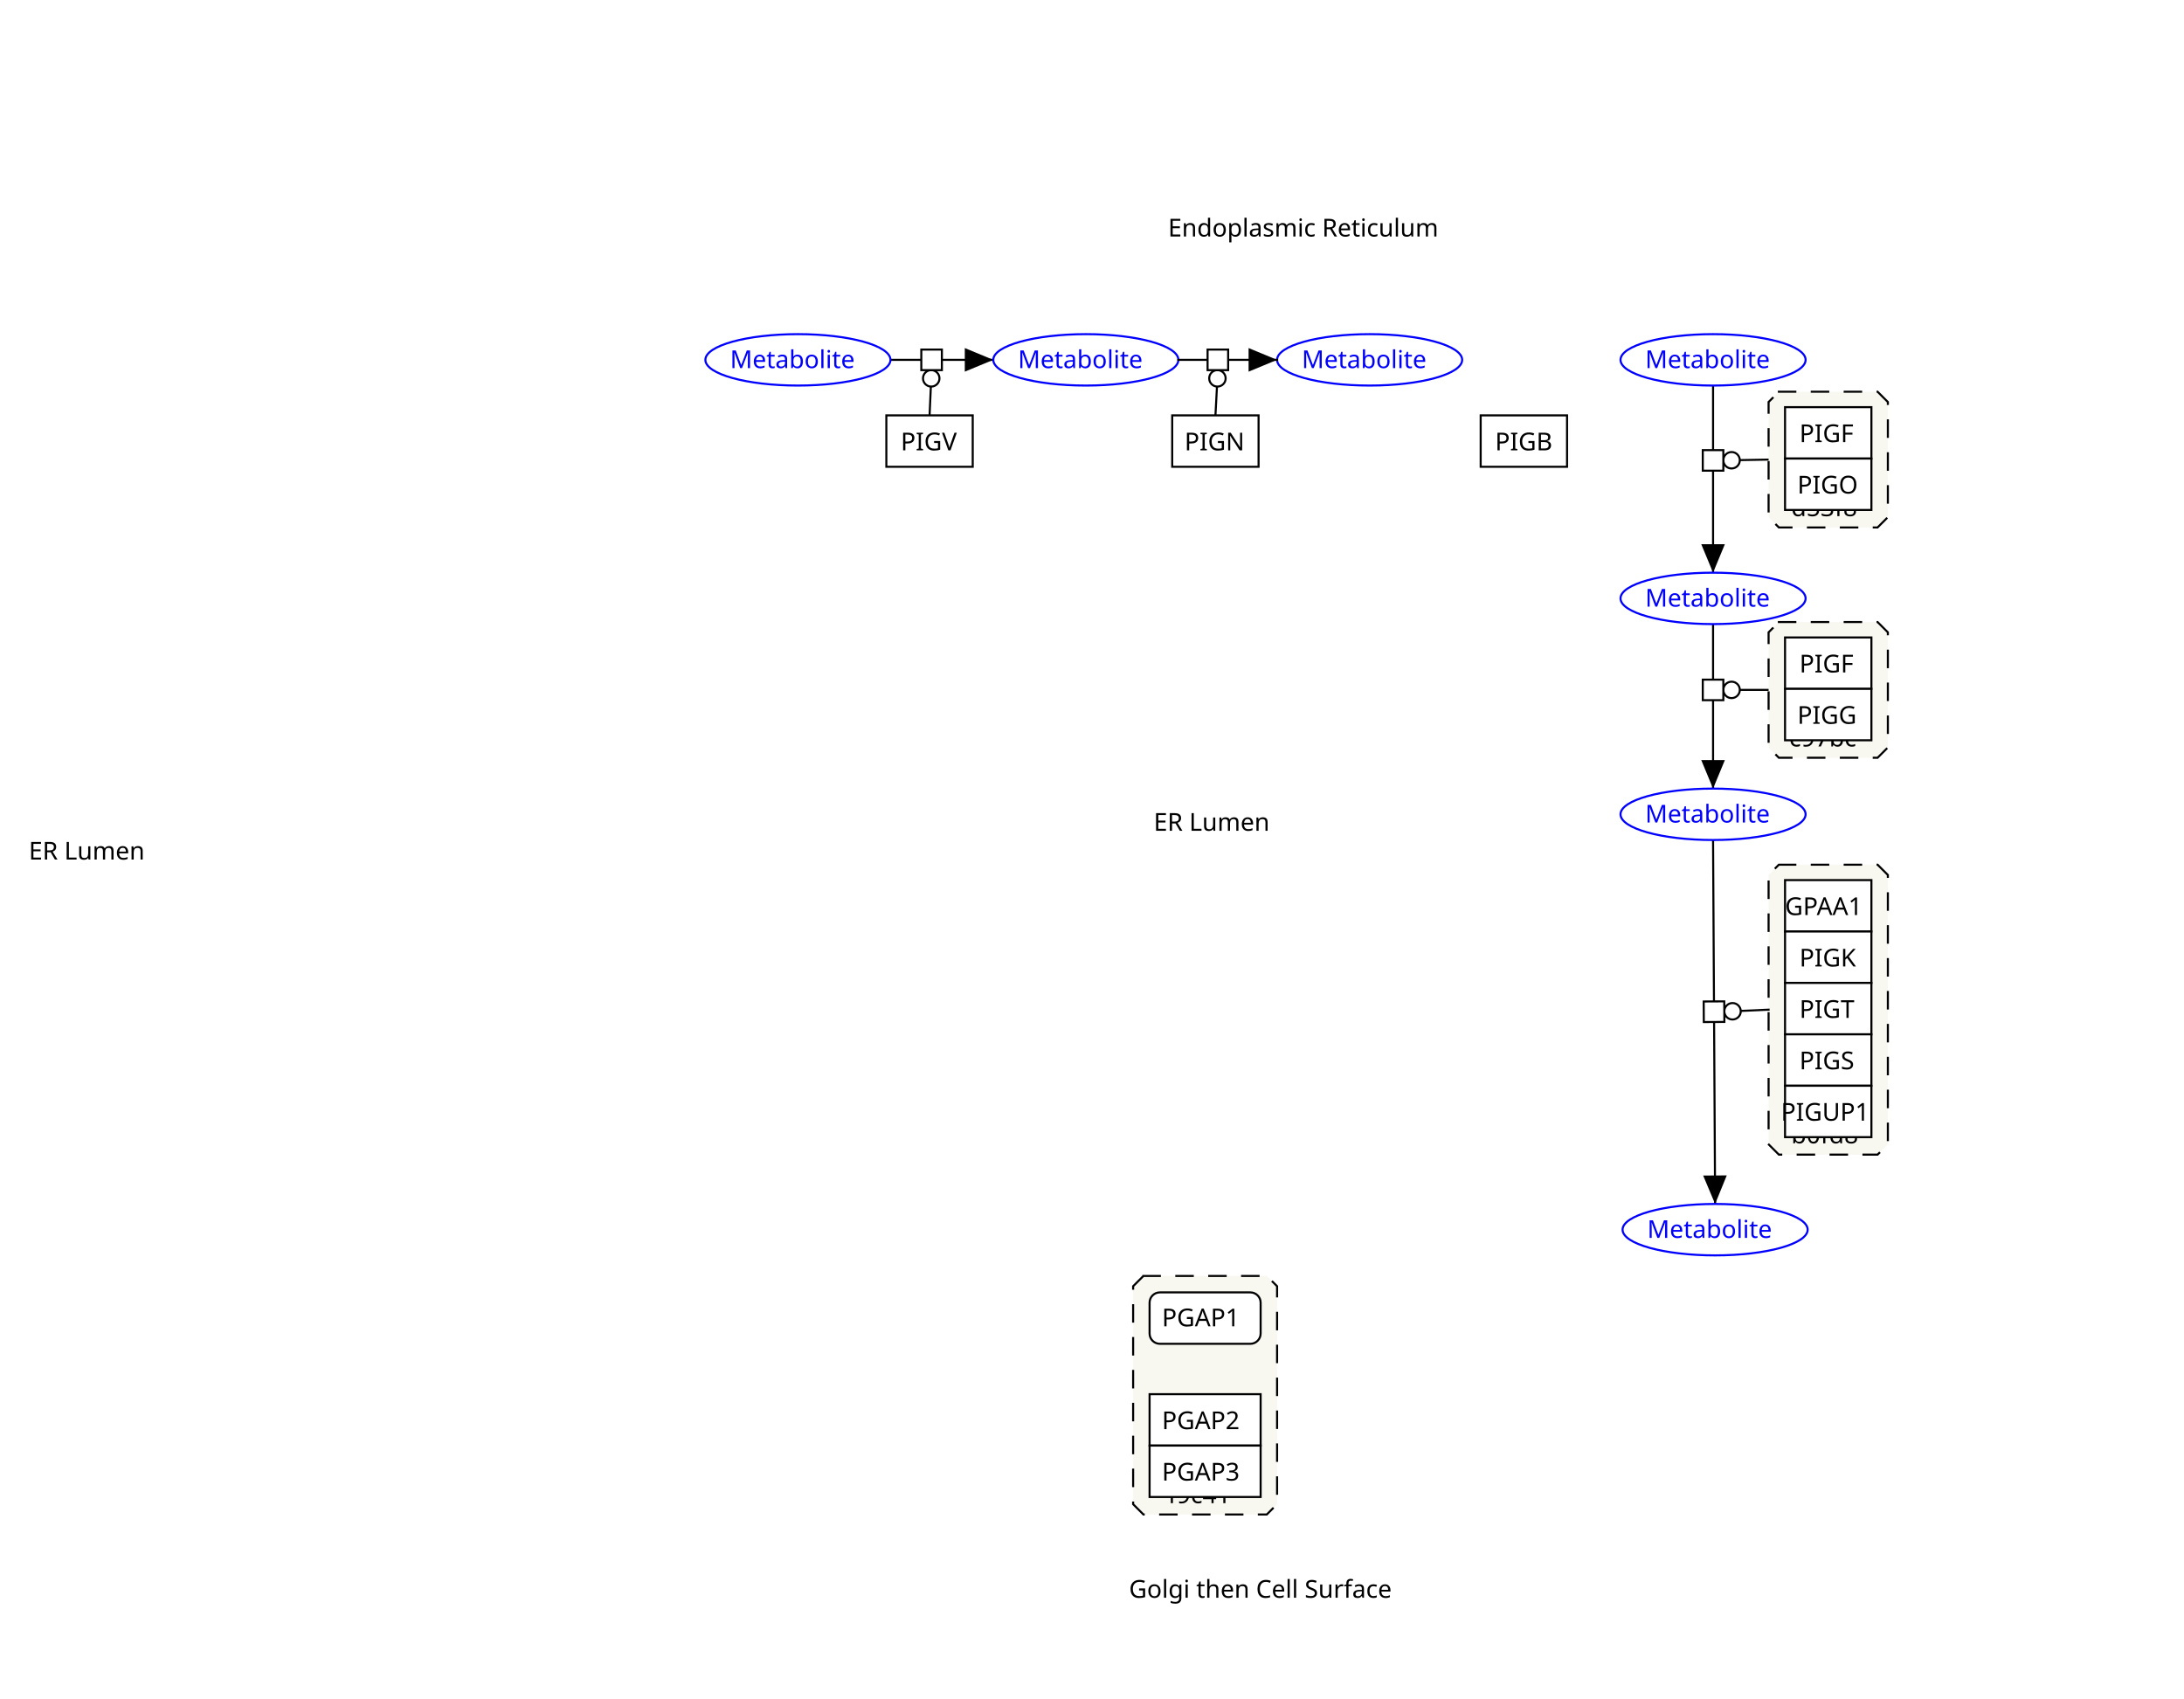
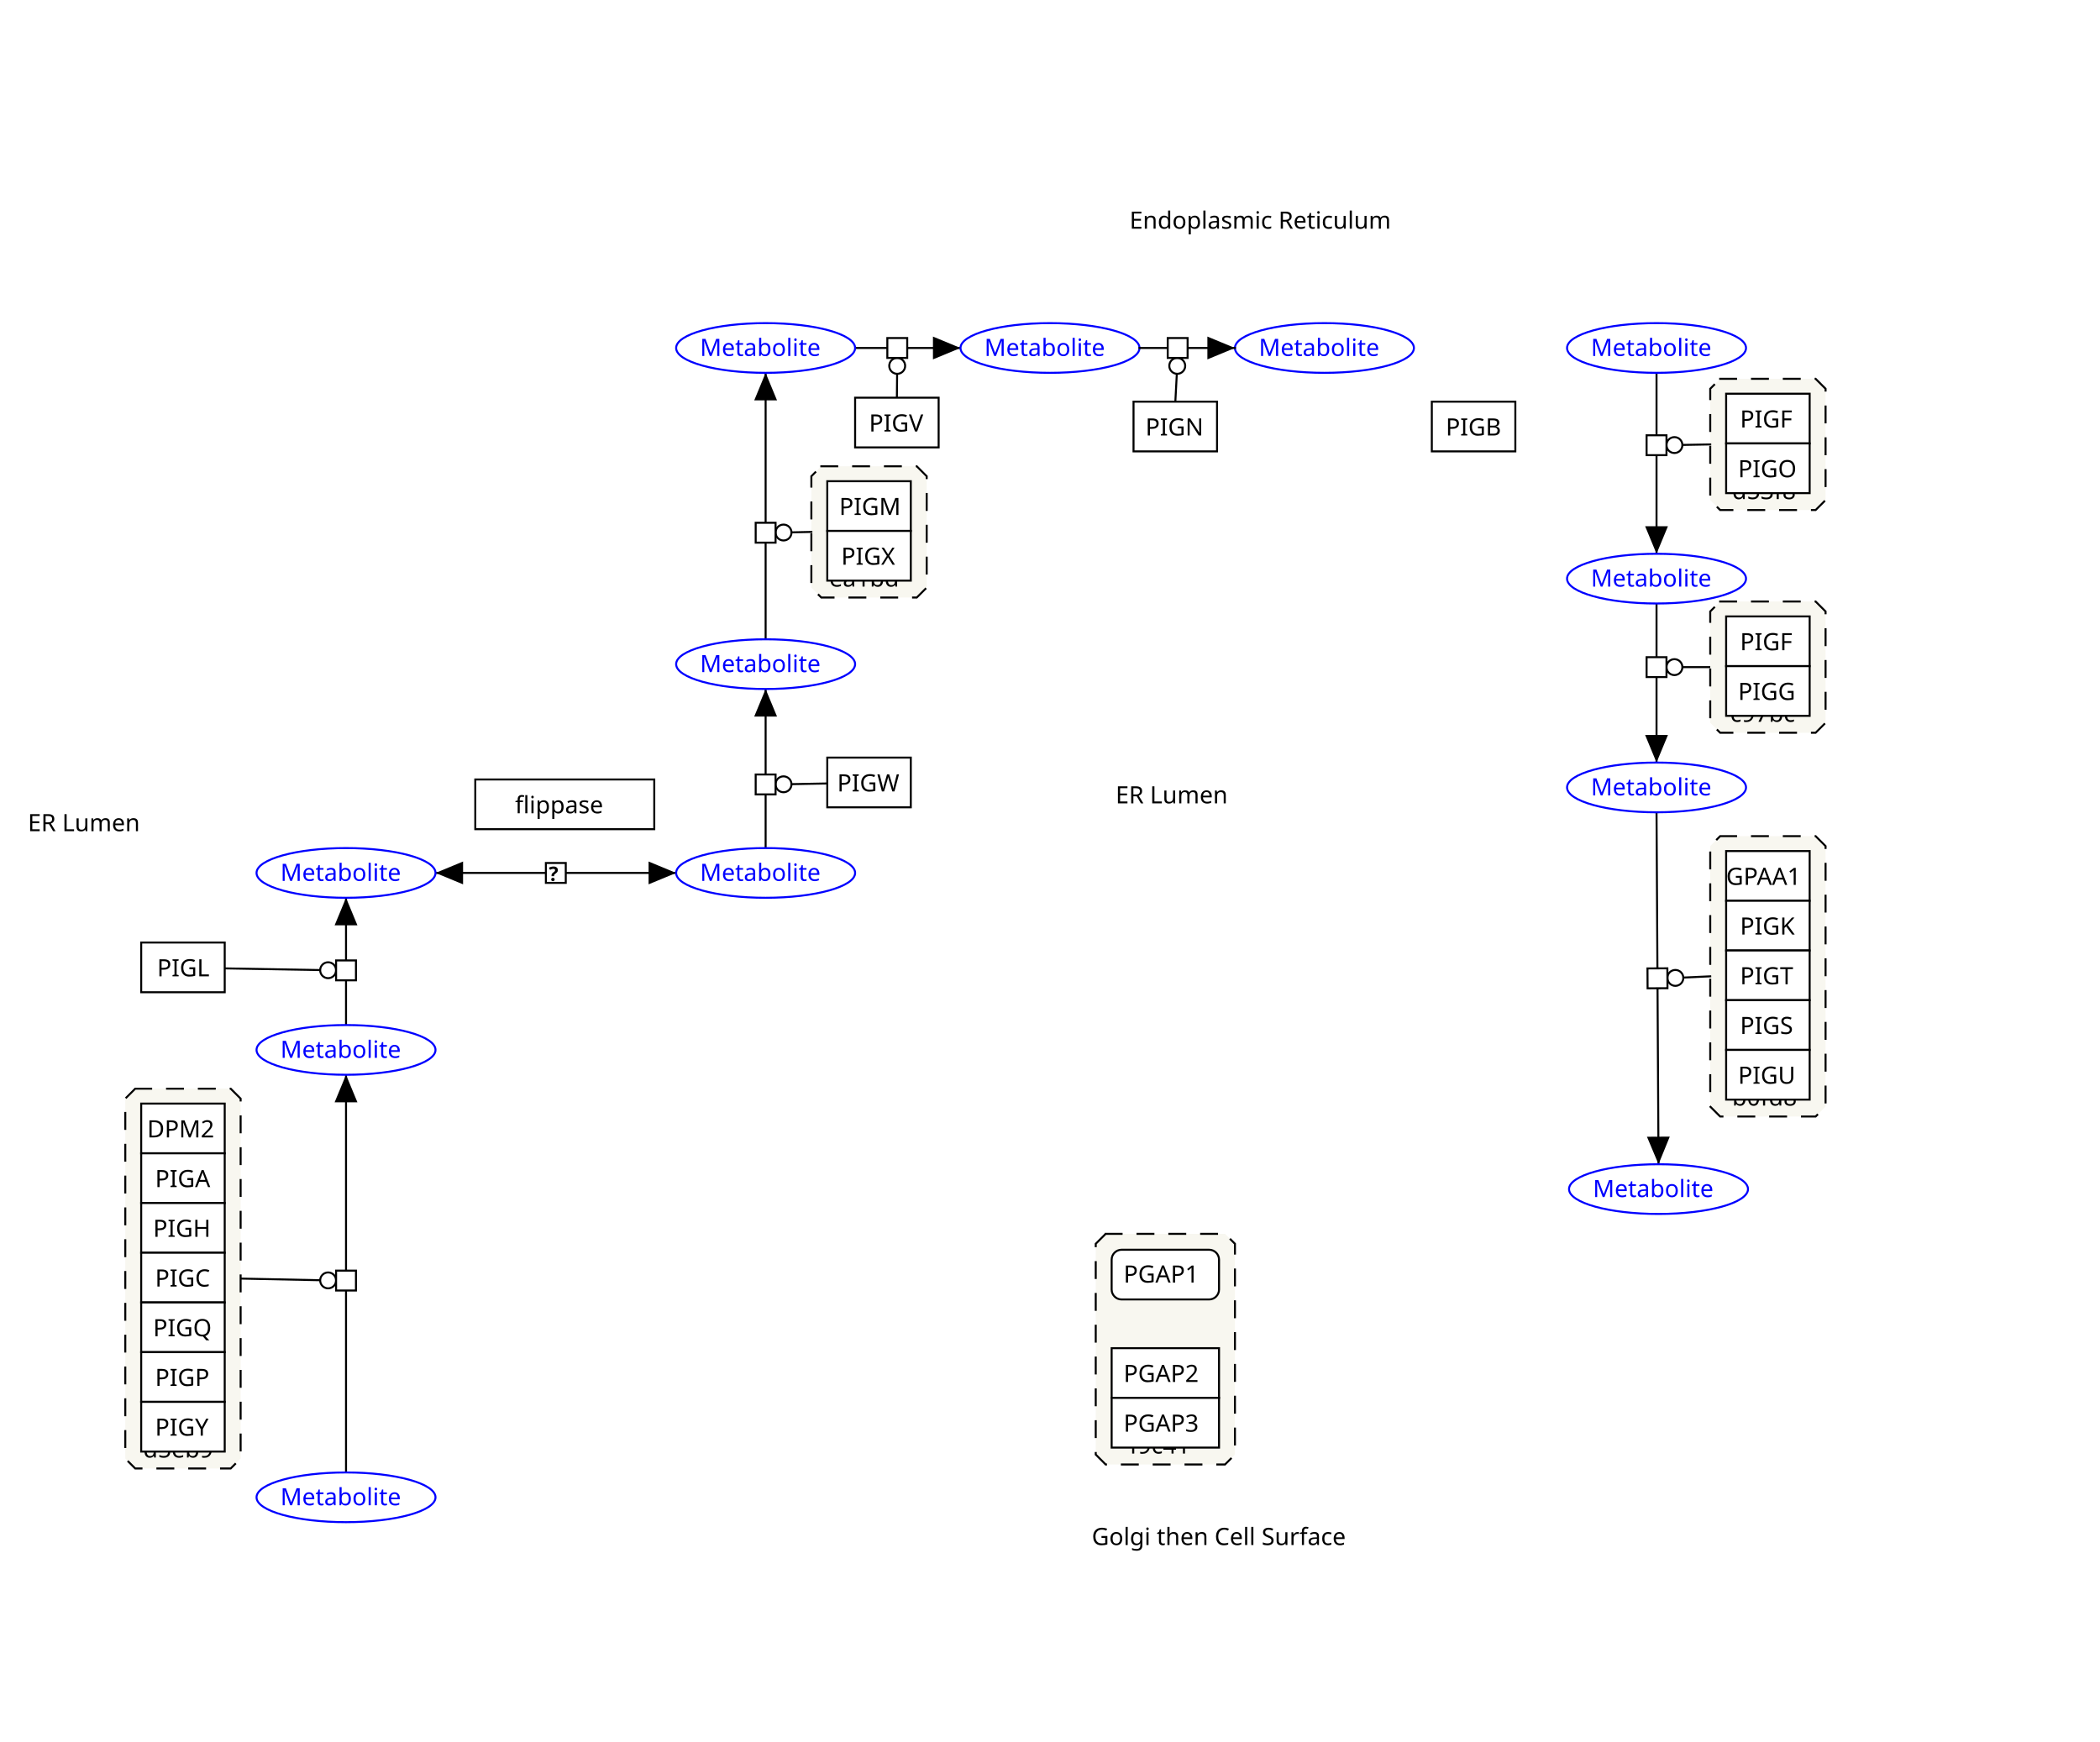
- <svg xmlns="http://www.w3.org/2000/svg" fill-opacity="1" color-rendering="auto" color-interpolation="auto" text-rendering="auto" stroke="black" stroke-linecap="square" stroke-miterlimit="10" shape-rendering="auto" stroke-opacity="1" fill="black" stroke-dasharray="none" font-weight="normal" stroke-width="1" viewBox="0 0 1062 826" font-family="'Dialog'" font-style="normal" stroke-linejoin="miter" font-size="12px" stroke-dashoffset="0" image-rendering="auto">
+ <svg xmlns="http://www.w3.org/2000/svg" fill-opacity="1" color-rendering="auto" color-interpolation="auto" text-rendering="auto" stroke="black" stroke-linecap="square" stroke-miterlimit="10" shape-rendering="auto" stroke-opacity="1" fill="black" stroke-dasharray="none" font-weight="normal" stroke-width="1" viewBox="0 0 1056 876" font-family="'Dialog'" font-style="normal" stroke-linejoin="miter" font-size="12px" stroke-dashoffset="0" image-rendering="auto">
  <defs id="genericDefs" />
  <g />
  <defs id="genericDefs" />
  <g>
    <g fill="white" text-rendering="geometricPrecision" color-interpolation="linearRGB" color-rendering="optimizeQuality" stroke="white" image-rendering="optimizeQuality">
-       <rect x="-1" width="1064" height="828" y="-1" stroke="none" />
-       <path fill="rgb(248,247,240)" d="M865 420.5 L913 420.5 L918 425.5 L918 556.5 L913 561.5 L865 561.5 L860 556.5 L860 425.5 Z" fill-rule="evenodd" stroke="none" />
+       <rect x="-1" width="1058" height="878" y="-1" stroke="none" />
+       <path fill="none" d="M833 303.5 L833 330.5" stroke="black" />
+       <path fill="none" d="M833 340.5 L833 383.5" stroke="black" />
+       <path fill="black" d="M827.26 369.642 L833 383.5 L838.74 369.642 Z" stroke="none" />
+       <path fill="none" d="M860 335.5 L838 335.5" stroke="black" />
+       <circle r="4" cx="842" cy="335.5" stroke="none" />
+       <circle fill="none" r="4" cx="842" cy="335.5" stroke="black" />
+       <rect x="828" width="10" height="10" y="330.5" transform="translate(833,335.5) rotate(90) translate(-833,-335.5)" stroke="none" />
+       <rect x="828" y="330.5" transform="translate(833,335.5) rotate(90) translate(-833,-335.5)" fill="none" width="10" height="10" stroke="black" />
+     </g>
+     <g font-size="10px" text-rendering="geometricPrecision" image-rendering="optimizeQuality" color-rendering="optimizeQuality" font-family="sans-serif" color-interpolation="linearRGB" font-weight="bold">
+       <text x="833" xml:space="preserve" y="339" stroke="none" />
+       <path fill="none" d="M174 740.5 L174 649" />
+       <path fill="none" d="M174 639 L174 540.5" />
+       <path d="M179.74 554.358 L174 540.5 L168.26 554.358 Z" stroke="none" />
+       <path fill="none" d="M121 643 L169 644" />
+     </g>
+     <g fill="white" text-rendering="geometricPrecision" color-interpolation="linearRGB" color-rendering="optimizeQuality" stroke="white" image-rendering="optimizeQuality">
+       <circle r="4" cx="165.001" cy="643.917" stroke="none" />
+       <circle fill="none" r="4" cx="165.001" cy="643.917" stroke="black" />
+       <rect x="169" width="10" height="10" y="639" transform="translate(174,644) rotate(-90) translate(-174,-644)" stroke="none" />
+       <rect x="169" y="639" transform="translate(174,644) rotate(-90) translate(-174,-644)" fill="none" width="10" height="10" stroke="black" />
+     </g>
+     <g font-size="10px" text-rendering="geometricPrecision" image-rendering="optimizeQuality" color-rendering="optimizeQuality" font-family="sans-serif" color-interpolation="linearRGB" font-weight="bold">
+       <text x="174" xml:space="preserve" y="648" stroke="none" />
+       <path fill="none" d="M219 439 L274.5 439" />
+       <path d="M232.858 433.26 L219 439 L232.858 444.74 Z" stroke="none" />
+       <path fill="none" d="M284.5 439 L340 439" />
+       <path d="M326.142 444.74 L340 439 L326.142 433.26 Z" stroke="none" />
+     </g>
+     <g fill="white" text-rendering="geometricPrecision" color-interpolation="linearRGB" color-rendering="optimizeQuality" stroke="white" image-rendering="optimizeQuality">
+       <rect x="274.5" width="10" height="10" y="434" stroke="none" />
+       <rect fill="none" x="274.5" width="10" height="10" y="434" stroke="black" />
+     </g>
+     <g font-size="10px" text-rendering="geometricPrecision" image-rendering="optimizeQuality" color-rendering="optimizeQuality" font-family="sans-serif" color-interpolation="linearRGB" font-weight="bold">
+       <text x="276" xml:space="preserve" y="443" stroke="none">?</text>
+     </g>
+     <g fill="rgb(248,247,240)" text-rendering="geometricPrecision" color-interpolation="linearRGB" color-rendering="optimizeQuality" stroke="rgb(248,247,240)" image-rendering="optimizeQuality">
+       <path d="M413 234.5 L461 234.5 L466 239.5 L466 295.5 L461 300.5 L413 300.5 L408 295.5 L408 239.5 Z" stroke="none" fill-rule="evenodd" />
+       <path fill="none" stroke-dasharray="8,8" d="M413 234.5 L461 234.5 L466 239.5 L466 295.5 L461 300.5 L413 300.5 L408 295.5 L408 239.5 Z" fill-rule="evenodd" stroke="black" />
+       <text fill="black" x="417" xml:space="preserve" y="295" font-family="sans-serif" stroke="none">ea1bd</text>
+       <path fill="none" d="M385 321.5 L385 272.9" stroke="black" />
+       <path fill="none" d="M385 262.9 L385 187.5" stroke="black" />
+       <path fill="black" d="M390.74 201.358 L385 187.5 L379.26 201.358 Z" stroke="none" />
+       <path fill="none" d="M408 267.5 L390 267.9" stroke="black" />
+       <circle fill="white" r="4" cx="393.999" cy="267.811" stroke="none" />
+       <circle fill="none" r="4" cx="393.999" cy="267.811" stroke="black" />
+       <rect x="380" y="262.9" transform="translate(385,267.9) rotate(-90) translate(-385,-267.9)" fill="white" width="10" height="10" stroke="none" />
+       <rect x="380" y="262.9" transform="translate(385,267.9) rotate(-90) translate(-385,-267.9)" fill="none" width="10" height="10" stroke="black" />
+     </g>
+     <g font-size="10px" text-rendering="geometricPrecision" image-rendering="optimizeQuality" color-rendering="optimizeQuality" font-family="sans-serif" color-interpolation="linearRGB" font-weight="bold">
+       <text x="385" xml:space="preserve" y="271" stroke="none" />
+     </g>
+     <g fill="rgb(248,247,240)" text-rendering="geometricPrecision" color-interpolation="linearRGB" color-rendering="optimizeQuality" stroke="rgb(248,247,240)" image-rendering="optimizeQuality">
+       <path d="M865 420.5 L913 420.5 L918 425.5 L918 556.5 L913 561.5 L865 561.5 L860 556.5 L860 425.5 Z" stroke="none" fill-rule="evenodd" />
      <path fill="none" stroke-dasharray="8,8" d="M865 420.5 L913 420.5 L918 425.5 L918 556.5 L913 561.5 L865 561.5 L860 556.5 L860 425.5 Z" fill-rule="evenodd" stroke="black" />
      <text fill="black" x="871" xml:space="preserve" y="556" font-family="sans-serif" stroke="none">b0fd8</text>
-       <path fill="none" d="M833 187.5 L833 218.9" stroke="black" />
-       <path fill="none" d="M833 228.9 L833 278.5" stroke="black" />
-       <path fill="black" d="M827.26 264.642 L833 278.5 L838.74 264.642 Z" stroke="none" />
-       <path fill="none" d="M860 223.5 L838 223.9" stroke="black" />
+       <path fill="none" d="M174 515.5 L174 493" stroke="black" />
+       <path fill="none" d="M174 483 L174 451.5" stroke="black" />
+       <path fill="black" d="M179.74 465.358 L174 451.5 L168.26 465.358 Z" stroke="none" />
+       <path fill="none" d="M113 487 L169 488" stroke="black" />
+       <circle fill="white" r="4" cx="165.001" cy="487.929" stroke="none" />
+       <circle fill="none" r="4" cx="165.001" cy="487.929" stroke="black" />
+       <rect x="169" y="483" transform="translate(174,488) rotate(-90) translate(-174,-488)" fill="white" width="10" height="10" stroke="none" />
+       <rect x="169" y="483" transform="translate(174,488) rotate(-90) translate(-174,-488)" fill="none" width="10" height="10" stroke="black" />
+     </g>
+     <g font-size="10px" text-rendering="geometricPrecision" image-rendering="optimizeQuality" color-rendering="optimizeQuality" font-family="sans-serif" color-interpolation="linearRGB" font-weight="bold">
+       <text x="174" xml:space="preserve" y="492" stroke="none" />
+       <path fill="none" d="M833 408.5 L833.443 486.997" />
+       <path fill="none" d="M833.5 496.997 L834 585.5" />
+       <path d="M828.182 571.674 L834 585.5 L839.662 571.61 Z" stroke="none" />
+       <path fill="none" d="M860 491 L838.472 491.969" />
+     </g>
+     <g fill="white" text-rendering="geometricPrecision" color-interpolation="linearRGB" color-rendering="optimizeQuality" stroke="white" image-rendering="optimizeQuality">
+       <circle r="4" cx="842.468" cy="491.789" stroke="none" />
+       <circle fill="none" r="4" cx="842.468" cy="491.789" stroke="black" />
+       <path fill="none" d="M833.443 486.997 L833.443 486.997" stroke="black" />
+       <path fill="none" d="M833.5 496.997 L833.5 496.997" stroke="black" />
+       <rect x="828.472" width="10" height="10" y="486.997" transform="translate(833.4717,491.9973) rotate(89.6763) translate(-833.4717,-491.9973)" stroke="none" />
+       <rect x="828.472" y="486.997" transform="translate(833.4717,491.9973) rotate(89.6763) translate(-833.4717,-491.9973)" fill="none" width="10" height="10" stroke="black" />
+     </g>
+     <g font-size="10px" text-rendering="geometricPrecision" image-rendering="optimizeQuality" color-rendering="optimizeQuality" font-family="sans-serif" color-interpolation="linearRGB" font-weight="bold">
+       <text x="833" xml:space="preserve" y="495" stroke="none" />
+     </g>
+     <g fill="rgb(248,247,240)" text-rendering="geometricPrecision" color-interpolation="linearRGB" color-rendering="optimizeQuality" stroke="rgb(248,247,240)" image-rendering="optimizeQuality">
+       <path d="M865 190.5 L913 190.5 L918 195.5 L918 251.5 L913 256.5 L865 256.5 L860 251.5 L860 195.5 Z" stroke="none" fill-rule="evenodd" />
+       <path fill="none" stroke-dasharray="8,8" d="M865 190.5 L913 190.5 L918 195.5 L918 251.5 L913 256.5 L865 256.5 L860 251.5 L860 195.5 Z" fill-rule="evenodd" stroke="black" />
+       <text fill="black" x="871" xml:space="preserve" y="251" font-family="sans-serif" stroke="none">d53f8</text>
+       <path fill="none" d="M385 426.5 L385 399.5" stroke="black" />
+       <path fill="none" d="M385 389.5 L385 346.5" stroke="black" />
+       <path fill="black" d="M390.74 360.358 L385 346.5 L379.26 360.358 Z" stroke="none" />
+       <path fill="none" d="M416 394 L390 394.5" stroke="black" />
+       <circle fill="white" r="4" cx="393.999" cy="394.423" stroke="none" />
+       <circle fill="none" r="4" cx="393.999" cy="394.423" stroke="black" />
+       <rect x="380" y="389.5" transform="translate(385,394.5) rotate(-90) translate(-385,-394.5)" fill="white" width="10" height="10" stroke="none" />
+       <rect x="380" y="389.5" transform="translate(385,394.5) rotate(-90) translate(-385,-394.5)" fill="none" width="10" height="10" stroke="black" />
+     </g>
+     <g font-size="10px" text-rendering="geometricPrecision" image-rendering="optimizeQuality" color-rendering="optimizeQuality" font-family="sans-serif" color-interpolation="linearRGB" font-weight="bold">
+       <text x="385" xml:space="preserve" y="398" stroke="none" />
+     </g>
+     <g fill="rgb(248,247,240)" text-rendering="geometricPrecision" color-interpolation="linearRGB" color-rendering="optimizeQuality" stroke="rgb(248,247,240)" image-rendering="optimizeQuality">
+       <path d="M865 302.5 L913 302.5 L918 307.5 L918 363.5 L913 368.5 L865 368.5 L860 363.5 L860 307.5 Z" stroke="none" fill-rule="evenodd" />
+       <path fill="none" stroke-dasharray="8,8" d="M865 302.5 L913 302.5 L918 307.5 L918 363.5 L913 368.5 L865 368.5 L860 363.5 L860 307.5 Z" fill-rule="evenodd" stroke="black" />
+       <text fill="black" x="870" xml:space="preserve" y="363" font-family="sans-serif" stroke="none">c97bc</text>
+       <path fill="none" d="M430 175 L446.2 175" stroke="black" />
+       <path fill="none" d="M456.2 175 L483 175" stroke="black" />
+       <path fill="black" d="M469.142 180.74 L483 175 L469.142 169.26 Z" stroke="none" />
+       <path fill="none" d="M451 200.5 L451.2 180" stroke="black" />
+       <circle fill="white" r="4" cx="451.161" cy="184" stroke="none" />
+       <circle fill="none" r="4" cx="451.161" cy="184" stroke="black" />
+       <rect fill="white" x="446.2" width="10" height="10" y="170" stroke="none" />
+       <rect fill="none" x="446.2" width="10" height="10" y="170" stroke="black" />
+     </g>
+     <g font-size="10px" text-rendering="geometricPrecision" image-rendering="optimizeQuality" color-rendering="optimizeQuality" font-family="sans-serif" color-interpolation="linearRGB" font-weight="bold">
+       <text x="451" xml:space="preserve" y="179" stroke="none" />
+       <path fill="none" d="M833 187.5 L833 218.9" />
+       <path fill="none" d="M833 228.9 L833 278.5" />
+       <path d="M827.26 264.642 L833 278.5 L838.74 264.642 Z" stroke="none" />
+       <path fill="none" d="M860 223.5 L838 223.9" />
+     </g>
+     <g fill="white" text-rendering="geometricPrecision" color-interpolation="linearRGB" color-rendering="optimizeQuality" stroke="white" image-rendering="optimizeQuality">
      <circle r="4" cx="841.999" cy="223.827" stroke="none" />
      <circle fill="none" r="4" cx="841.999" cy="223.827" stroke="black" />
      <rect x="828" width="10" height="10" y="218.9" transform="translate(833,223.9) rotate(90) translate(-833,-223.9)" stroke="none" />
      <rect x="828" y="218.9" transform="translate(833,223.9) rotate(90) translate(-833,-223.9)" fill="none" width="10" height="10" stroke="black" />
    </g>
    <g font-size="10px" text-rendering="geometricPrecision" image-rendering="optimizeQuality" color-rendering="optimizeQuality" font-family="sans-serif" color-interpolation="linearRGB" font-weight="bold">
      <text x="833" xml:space="preserve" y="227" stroke="none" />
-       <path fill="none" d="M433 175 L448 175" />
-       <path fill="none" d="M458 175 L483 175" />
-       <path d="M469.142 180.74 L483 175 L469.142 169.26 Z" stroke="none" />
-       <path fill="none" d="M452 202.5 L453 180" />
-     </g>
-     <g fill="white" text-rendering="geometricPrecision" color-interpolation="linearRGB" color-rendering="optimizeQuality" stroke="white" image-rendering="optimizeQuality">
-       <circle r="4" cx="452.822" cy="183.996" stroke="none" />
-       <circle fill="none" r="4" cx="452.822" cy="183.996" stroke="black" />
-       <rect x="448" width="10" height="10" y="170" stroke="none" />
-       <rect fill="none" x="448" width="10" height="10" y="170" stroke="black" />
-     </g>
-     <g font-size="10px" text-rendering="geometricPrecision" image-rendering="optimizeQuality" color-rendering="optimizeQuality" font-family="sans-serif" color-interpolation="linearRGB" font-weight="bold">
-       <text x="453" xml:space="preserve" y="179" stroke="none" />
-       <path fill="none" d="M833 303.5 L833 330.5" />
-       <path fill="none" d="M833 340.5 L833 383.5" />
-       <path d="M827.26 369.642 L833 383.5 L838.74 369.642 Z" stroke="none" />
-       <path fill="none" d="M860 335.5 L838 335.5" />
-     </g>
-     <g fill="white" text-rendering="geometricPrecision" color-interpolation="linearRGB" color-rendering="optimizeQuality" stroke="white" image-rendering="optimizeQuality">
-       <circle r="4" cx="842" cy="335.5" stroke="none" />
-       <circle fill="none" r="4" cx="842" cy="335.5" stroke="black" />
-       <rect x="828" width="10" height="10" y="330.5" transform="translate(833,335.5) rotate(90) translate(-833,-335.5)" stroke="none" />
-       <rect x="828" y="330.5" transform="translate(833,335.5) rotate(90) translate(-833,-335.5)" fill="none" width="10" height="10" stroke="black" />
-     </g>
-     <g font-size="10px" text-rendering="geometricPrecision" image-rendering="optimizeQuality" color-rendering="optimizeQuality" font-family="sans-serif" color-interpolation="linearRGB" font-weight="bold">
-       <text x="833" xml:space="preserve" y="339" stroke="none" />
-     </g>
-     <g fill="rgb(248,247,240)" text-rendering="geometricPrecision" color-interpolation="linearRGB" color-rendering="optimizeQuality" stroke="rgb(248,247,240)" image-rendering="optimizeQuality">
-       <path d="M865 190.5 L913 190.5 L918 195.5 L918 251.5 L913 256.5 L865 256.5 L860 251.5 L860 195.5 Z" stroke="none" fill-rule="evenodd" />
-       <path fill="none" stroke-dasharray="8,8" d="M865 190.5 L913 190.5 L918 195.5 L918 251.5 L913 256.5 L865 256.5 L860 251.5 L860 195.5 Z" fill-rule="evenodd" stroke="black" />
-       <text fill="black" x="871" xml:space="preserve" y="251" font-family="sans-serif" stroke="none">d53f8</text>
-       <path d="M865 302.5 L913 302.5 L918 307.5 L918 363.5 L913 368.5 L865 368.5 L860 363.5 L860 307.5 Z" stroke="none" fill-rule="evenodd" />
-       <path fill="none" stroke-dasharray="8,8" d="M865 302.5 L913 302.5 L918 307.5 L918 363.5 L913 368.5 L865 368.5 L860 363.5 L860 307.5 Z" fill-rule="evenodd" stroke="black" />
-       <text fill="black" x="870" xml:space="preserve" y="363" font-family="sans-serif" stroke="none">c97bc</text>
-       <path fill="none" d="M833 408.5 L833.443 486.997" stroke="black" />
-       <path fill="none" d="M833.5 496.997 L834 585.5" stroke="black" />
-       <path fill="black" d="M828.182 571.674 L834 585.5 L839.662 571.61 Z" stroke="none" />
-       <path fill="none" d="M860 491 L838.472 491.969" stroke="black" />
-       <circle fill="white" r="4" cx="842.468" cy="491.789" stroke="none" />
-       <circle fill="none" r="4" cx="842.468" cy="491.789" stroke="black" />
-       <path fill="none" d="M833.443 486.997 L833.443 486.997" stroke="black" />
-       <path fill="none" d="M833.5 496.997 L833.5 496.997" stroke="black" />
-       <rect x="828.472" y="486.997" transform="translate(833.4717,491.9973) rotate(89.6763) translate(-833.4717,-491.9973)" fill="white" width="10" height="10" stroke="none" />
-       <rect x="828.472" y="486.997" transform="translate(833.4717,491.9973) rotate(89.6763) translate(-833.4717,-491.9973)" fill="none" width="10" height="10" stroke="black" />
-     </g>
-     <g font-size="10px" text-rendering="geometricPrecision" image-rendering="optimizeQuality" color-rendering="optimizeQuality" font-family="sans-serif" color-interpolation="linearRGB" font-weight="bold">
-       <text x="833" xml:space="preserve" y="495" stroke="none" />
-     </g>
-     <g fill="white" text-rendering="geometricPrecision" color-interpolation="linearRGB" color-rendering="optimizeQuality" stroke="white" image-rendering="optimizeQuality">
-       <ellipse rx="45" ry="12.5" cx="388" cy="175" stroke="none" />
-       <ellipse rx="45" fill="none" ry="12.5" cx="388" cy="175" stroke="blue" />
-       <text fill="blue" x="355" xml:space="preserve" y="179" font-family="sans-serif" stroke="none">Metabolite</text>
-       <rect x="559" width="54" height="25" y="653" stroke="none" />
+     </g>
+     <g fill="rgb(248,247,240)" text-rendering="geometricPrecision" color-interpolation="linearRGB" color-rendering="optimizeQuality" stroke="rgb(248,247,240)" image-rendering="optimizeQuality">
+       <path d="M68 547.5 L116 547.5 L121 552.5 L121 733.5 L116 738.5 L68 738.5 L63 733.5 L63 552.5 Z" stroke="none" fill-rule="evenodd" />
+       <path fill="none" stroke-dasharray="8,8" d="M68 547.5 L116 547.5 L121 552.5 L121 733.5 L116 738.5 L68 738.5 L63 733.5 L63 552.5 Z" fill-rule="evenodd" stroke="black" />
+       <text fill="black" x="72" xml:space="preserve" y="733" font-family="sans-serif" stroke="none">d5eb9</text>
+       <rect fill="white" x="430" width="42" height="25" y="200" stroke="none" />
+       <rect fill="none" x="430" width="42" height="25" y="200" stroke="black" />
+       <text fill="black" x="437" xml:space="preserve" y="217" font-family="sans-serif" stroke="none">PIGV</text>
+       <ellipse rx="45" fill="white" ry="12.5" cx="385" cy="175" stroke="none" />
+       <ellipse rx="45" fill="none" ry="12.5" cx="385" cy="175" stroke="blue" />
+       <text fill="blue" x="352" xml:space="preserve" y="179" font-family="sans-serif" stroke="none">Metabolite</text>
+       <rect fill="white" x="239" width="90" height="25" y="392" stroke="none" />
+       <rect fill="none" x="239" width="90" height="25" y="392" stroke="black" />
+       <text fill="black" x="259" xml:space="preserve" y="409" font-family="sans-serif" stroke="none">flippase</text>
+       <rect fill="white" x="559" width="54" height="25" y="653" stroke="none" />
      <rect fill="none" x="559" width="54" height="25" y="653" stroke="black" />
      <text fill="black" x="565" xml:space="preserve" y="670" font-family="sans-serif" stroke="none">PGAP5</text>
-       <rect x="431" width="42" height="25" y="202" stroke="none" />
-       <rect fill="none" x="431" width="42" height="25" y="202" stroke="black" />
-       <text fill="black" x="438" xml:space="preserve" y="219" font-family="sans-serif" stroke="none">PIGV</text>
-       <ellipse rx="45" ry="12.5" cx="528" cy="175" stroke="none" />
+       <ellipse rx="45" fill="white" ry="12.5" cx="528" cy="175" stroke="none" />
      <ellipse rx="45" fill="none" ry="12.5" cx="528" cy="175" stroke="blue" />
      <text fill="blue" x="495" xml:space="preserve" y="179" font-family="sans-serif" stroke="none">Metabolite</text>
-       <ellipse rx="45" ry="12.5" cx="666" cy="175" stroke="none" />
+       <ellipse rx="45" fill="white" ry="12.5" cx="666" cy="175" stroke="none" />
      <ellipse rx="45" fill="none" ry="12.5" cx="666" cy="175" stroke="blue" />
      <text fill="blue" x="633" xml:space="preserve" y="179" font-family="sans-serif" stroke="none">Metabolite</text>
-       <ellipse rx="45" ry="12.5" cx="833" cy="175" stroke="none" />
+       <ellipse rx="45" fill="white" ry="12.5" cx="833" cy="175" stroke="none" />
      <ellipse rx="45" fill="none" ry="12.5" cx="833" cy="175" stroke="blue" />
      <text fill="blue" x="800" xml:space="preserve" y="179" font-family="sans-serif" stroke="none">Metabolite</text>
      <path fill="none" d="M573 175 L587.2 175" stroke="black" />
      <path fill="none" d="M597.2 175 L621 175" stroke="black" />
      <path fill="black" d="M607.142 180.74 L621 175 L607.142 169.26 Z" stroke="none" />
      <path fill="none" d="M591 202.5 L592.2 180" stroke="black" />
-       <circle r="4" cx="591.987" cy="183.994" stroke="none" />
+       <circle fill="white" r="4" cx="591.987" cy="183.994" stroke="none" />
      <circle fill="none" r="4" cx="591.987" cy="183.994" stroke="black" />
-       <rect x="587.2" width="10" height="10" y="170" stroke="none" />
+       <rect fill="white" x="587.2" width="10" height="10" y="170" stroke="none" />
      <rect fill="none" x="587.2" width="10" height="10" y="170" stroke="black" />
    </g>
    <g font-size="10px" text-rendering="geometricPrecision" image-rendering="optimizeQuality" color-rendering="optimizeQuality" font-family="sans-serif" color-interpolation="linearRGB" font-weight="bold">
      <text x="592" xml:space="preserve" y="179" stroke="none" />
    </g>
    <g fill="white" text-rendering="geometricPrecision" color-interpolation="linearRGB" color-rendering="optimizeQuality" stroke="white" image-rendering="optimizeQuality">
      <rect x="570" width="42" height="25" y="202" stroke="none" />
      <rect fill="none" x="570" width="42" height="25" y="202" stroke="black" />
      <text fill="black" x="576" xml:space="preserve" y="219" font-family="sans-serif" stroke="none">PIGN</text>
      <rect x="720" width="42" height="25" y="202" stroke="none" />
      <rect fill="none" x="720" width="42" height="25" y="202" stroke="black" />
      <text fill="black" x="727" xml:space="preserve" y="219" font-family="sans-serif" stroke="none">PIGB</text>
      <ellipse rx="45" ry="12.5" cx="833" cy="291" stroke="none" />
      <ellipse rx="45" fill="none" ry="12.5" cx="833" cy="291" stroke="blue" />
      <text fill="blue" x="800" xml:space="preserve" y="295" font-family="sans-serif" stroke="none">Metabolite</text>
      <ellipse rx="45" ry="12.5" cx="833" cy="396" stroke="none" />
      <ellipse rx="45" fill="none" ry="12.5" cx="833" cy="396" stroke="blue" />
      <text fill="blue" x="800" xml:space="preserve" y="400" font-family="sans-serif" stroke="none">Metabolite</text>
      <ellipse rx="45" ry="12.5" cx="834" cy="598" stroke="none" />
      <ellipse rx="45" fill="none" ry="12.5" cx="834" cy="598" stroke="blue" />
      <text fill="blue" x="801" xml:space="preserve" y="602" font-family="sans-serif" stroke="none">Metabolite</text>
      <rect x="868" width="42" height="25" y="198" stroke="none" />
      <rect fill="none" x="868" width="42" height="25" y="198" stroke="black" />
      <text fill="black" x="875" xml:space="preserve" y="215" font-family="sans-serif" stroke="none">PIGF</text>
      <rect x="868" width="42" height="25" y="223" stroke="none" />
      <rect fill="none" x="868" width="42" height="25" y="223" stroke="black" />
      <text fill="black" x="874" xml:space="preserve" y="240" font-family="sans-serif" stroke="none">PIGO</text>
      <rect x="868" width="42" height="25" y="310" stroke="none" />
      <rect fill="none" x="868" width="42" height="25" y="310" stroke="black" />
      <text fill="black" x="875" xml:space="preserve" y="327" font-family="sans-serif" stroke="none">PIGF</text>
      <rect x="868" width="42" height="25" y="335" stroke="none" />
      <rect fill="none" x="868" width="42" height="25" y="335" stroke="black" />
      <text fill="black" x="874" xml:space="preserve" y="352" font-family="sans-serif" stroke="none">PIGG</text>
      <rect x="868" width="42" height="25" y="428" stroke="none" />
      <rect fill="none" x="868" width="42" height="25" y="428" stroke="black" />
      <text fill="black" x="868" xml:space="preserve" y="445" font-family="sans-serif" stroke="none">GPAA1</text>
      <rect x="868" width="42" height="25" y="453" stroke="none" />
      <rect fill="none" x="868" width="42" height="25" y="453" stroke="black" />
      <text fill="black" x="875" xml:space="preserve" y="470" font-family="sans-serif" stroke="none">PIGK</text>
      <rect x="868" width="42" height="25" y="478" stroke="none" />
      <rect fill="none" x="868" width="42" height="25" y="478" stroke="black" />
      <text fill="black" x="875" xml:space="preserve" y="495" font-family="sans-serif" stroke="none">PIGT</text>
      <rect x="868" width="42" height="25" y="503" stroke="none" />
      <rect fill="none" x="868" width="42" height="25" y="503" stroke="black" />
      <text fill="black" x="875" xml:space="preserve" y="520" font-family="sans-serif" stroke="none">PIGS</text>
      <rect x="868" width="42" height="25" y="528" stroke="none" />
      <rect fill="none" x="868" width="42" height="25" y="528" stroke="black" />
-       <text fill="black" x="866" xml:space="preserve" y="545" font-family="sans-serif" stroke="none">PIGUP1</text>
+       <text fill="black" x="874" xml:space="preserve" y="545" font-family="sans-serif" stroke="none">PIGU</text>
      <path fill="rgb(248,247,240)" d="M556 620.5 L616 620.5 L621 625.5 L621 731.5 L616 736.5 L556 736.5 L551 731.5 L551 625.5 Z" fill-rule="evenodd" stroke="none" />
      <path fill="none" stroke-dasharray="8,8" d="M556 620.5 L616 620.5 L621 625.5 L621 731.5 L616 736.5 L556 736.5 L551 731.5 L551 625.5 Z" fill-rule="evenodd" stroke="black" />
      <text fill="black" x="568" xml:space="preserve" y="731" font-family="sans-serif" stroke="none">f9c41</text>
      <rect x="559" y="628.5" width="54" rx="5" ry="5" height="25" stroke="none" />
      <rect x="559" y="628.5" fill="none" width="54" rx="5" ry="5" height="25" stroke="black" />
      <text fill="black" x="565" xml:space="preserve" y="645" font-family="sans-serif" stroke="none">PGAP1</text>
      <rect x="559" width="54" height="25" y="678" stroke="none" />
      <rect fill="none" x="559" width="54" height="25" y="678" stroke="black" />
      <text fill="black" x="565" xml:space="preserve" y="695" font-family="sans-serif" stroke="none">PGAP2</text>
      <rect x="559" width="54" height="25" y="703" stroke="none" />
      <rect fill="none" x="559" width="54" height="25" y="703" stroke="black" />
      <text fill="black" x="565" xml:space="preserve" y="720" font-family="sans-serif" stroke="none">PGAP3</text>
+       <ellipse rx="45" ry="12.5" cx="385" cy="334" stroke="none" />
+       <ellipse rx="45" fill="none" ry="12.5" cx="385" cy="334" stroke="blue" />
+       <text fill="blue" x="352" xml:space="preserve" y="338" font-family="sans-serif" stroke="none">Metabolite</text>
+       <ellipse rx="45" ry="12.5" cx="385" cy="439" stroke="none" />
+       <ellipse rx="45" fill="none" ry="12.5" cx="385" cy="439" stroke="blue" />
+       <text fill="blue" x="352" xml:space="preserve" y="443" font-family="sans-serif" stroke="none">Metabolite</text>
+       <ellipse rx="45" ry="12.5" cx="174" cy="439" stroke="none" />
+       <ellipse rx="45" fill="none" ry="12.5" cx="174" cy="439" stroke="blue" />
+       <text fill="blue" x="141" xml:space="preserve" y="443" font-family="sans-serif" stroke="none">Metabolite</text>
+       <ellipse rx="45" ry="12.5" cx="174" cy="528" stroke="none" />
+       <ellipse rx="45" fill="none" ry="12.5" cx="174" cy="528" stroke="blue" />
+       <text fill="blue" x="141" xml:space="preserve" y="532" font-family="sans-serif" stroke="none">Metabolite</text>
+       <ellipse rx="45" ry="12.5" cx="174" cy="753" stroke="none" />
+       <ellipse rx="45" fill="none" ry="12.5" cx="174" cy="753" stroke="blue" />
+       <text fill="blue" x="141" xml:space="preserve" y="757" font-family="sans-serif" stroke="none">Metabolite</text>
+       <rect x="416" width="42" height="25" y="242" stroke="none" />
+       <rect fill="none" x="416" width="42" height="25" y="242" stroke="black" />
+       <text fill="black" x="422" xml:space="preserve" y="259" font-family="sans-serif" stroke="none">PIGM</text>
+       <rect x="416" width="42" height="25" y="267" stroke="none" />
+       <rect fill="none" x="416" width="42" height="25" y="267" stroke="black" />
+       <text fill="black" x="423" xml:space="preserve" y="284" font-family="sans-serif" stroke="none">PIGX</text>
+       <rect x="416" width="42" height="25" y="381" stroke="none" />
+       <rect fill="none" x="416" width="42" height="25" y="381" stroke="black" />
+       <text fill="black" x="421" xml:space="preserve" y="398" font-family="sans-serif" stroke="none">PIGW</text>
+       <rect x="71" width="42" height="25" y="555" stroke="none" />
+       <rect fill="none" x="71" width="42" height="25" y="555" stroke="black" />
+       <text fill="black" x="74" xml:space="preserve" y="572" font-family="sans-serif" stroke="none">DPM2</text>
+       <rect x="71" width="42" height="25" y="580" stroke="none" />
+       <rect fill="none" x="71" width="42" height="25" y="580" stroke="black" />
+       <text fill="black" x="78" xml:space="preserve" y="597" font-family="sans-serif" stroke="none">PIGA</text>
+       <rect x="71" width="42" height="25" y="605" stroke="none" />
+       <rect fill="none" x="71" width="42" height="25" y="605" stroke="black" />
+       <text fill="black" x="77" xml:space="preserve" y="622" font-family="sans-serif" stroke="none">PIGH</text>
+       <rect x="71" width="42" height="25" y="630" stroke="none" />
+       <rect fill="none" x="71" width="42" height="25" y="630" stroke="black" />
+       <text fill="black" x="78" xml:space="preserve" y="647" font-family="sans-serif" stroke="none">PIGC</text>
+       <rect x="71" width="42" height="25" y="655" stroke="none" />
+       <rect fill="none" x="71" width="42" height="25" y="655" stroke="black" />
+       <text fill="black" x="77" xml:space="preserve" y="672" font-family="sans-serif" stroke="none">PIGQ</text>
+       <rect x="71" width="42" height="25" y="474" stroke="none" />
+       <rect fill="none" x="71" width="42" height="25" y="474" stroke="black" />
+       <text fill="black" x="79" xml:space="preserve" y="491" font-family="sans-serif" stroke="none">PIGL</text>
+       <rect x="71" width="42" height="25" y="680" stroke="none" />
+       <rect fill="none" x="71" width="42" height="25" y="680" stroke="black" />
+       <text fill="black" x="78" xml:space="preserve" y="697" font-family="sans-serif" stroke="none">PIGP</text>
+       <rect x="71" width="42" height="25" y="705" stroke="none" />
+       <rect fill="none" x="71" width="42" height="25" y="705" stroke="black" />
+       <text fill="black" x="78" xml:space="preserve" y="722" font-family="sans-serif" stroke="none">PIGY</text>
+       <text fill="black" x="14" xml:space="preserve" y="418" stroke="none">ER Lumen</text>
      <text fill="black" x="549" xml:space="preserve" y="777" stroke="none">Golgi then Cell Surface</text>
+       <text fill="black" x="561" xml:space="preserve" y="404" stroke="none">ER Lumen</text>
      <text fill="black" x="568" xml:space="preserve" y="115" stroke="none">Endoplasmic Reticulum</text>
-       <text fill="black" x="14" xml:space="preserve" y="418" stroke="none">ER Lumen</text>
-       <text fill="black" x="561" xml:space="preserve" y="404" stroke="none">ER Lumen</text>
    </g>
  </g>
</svg>
